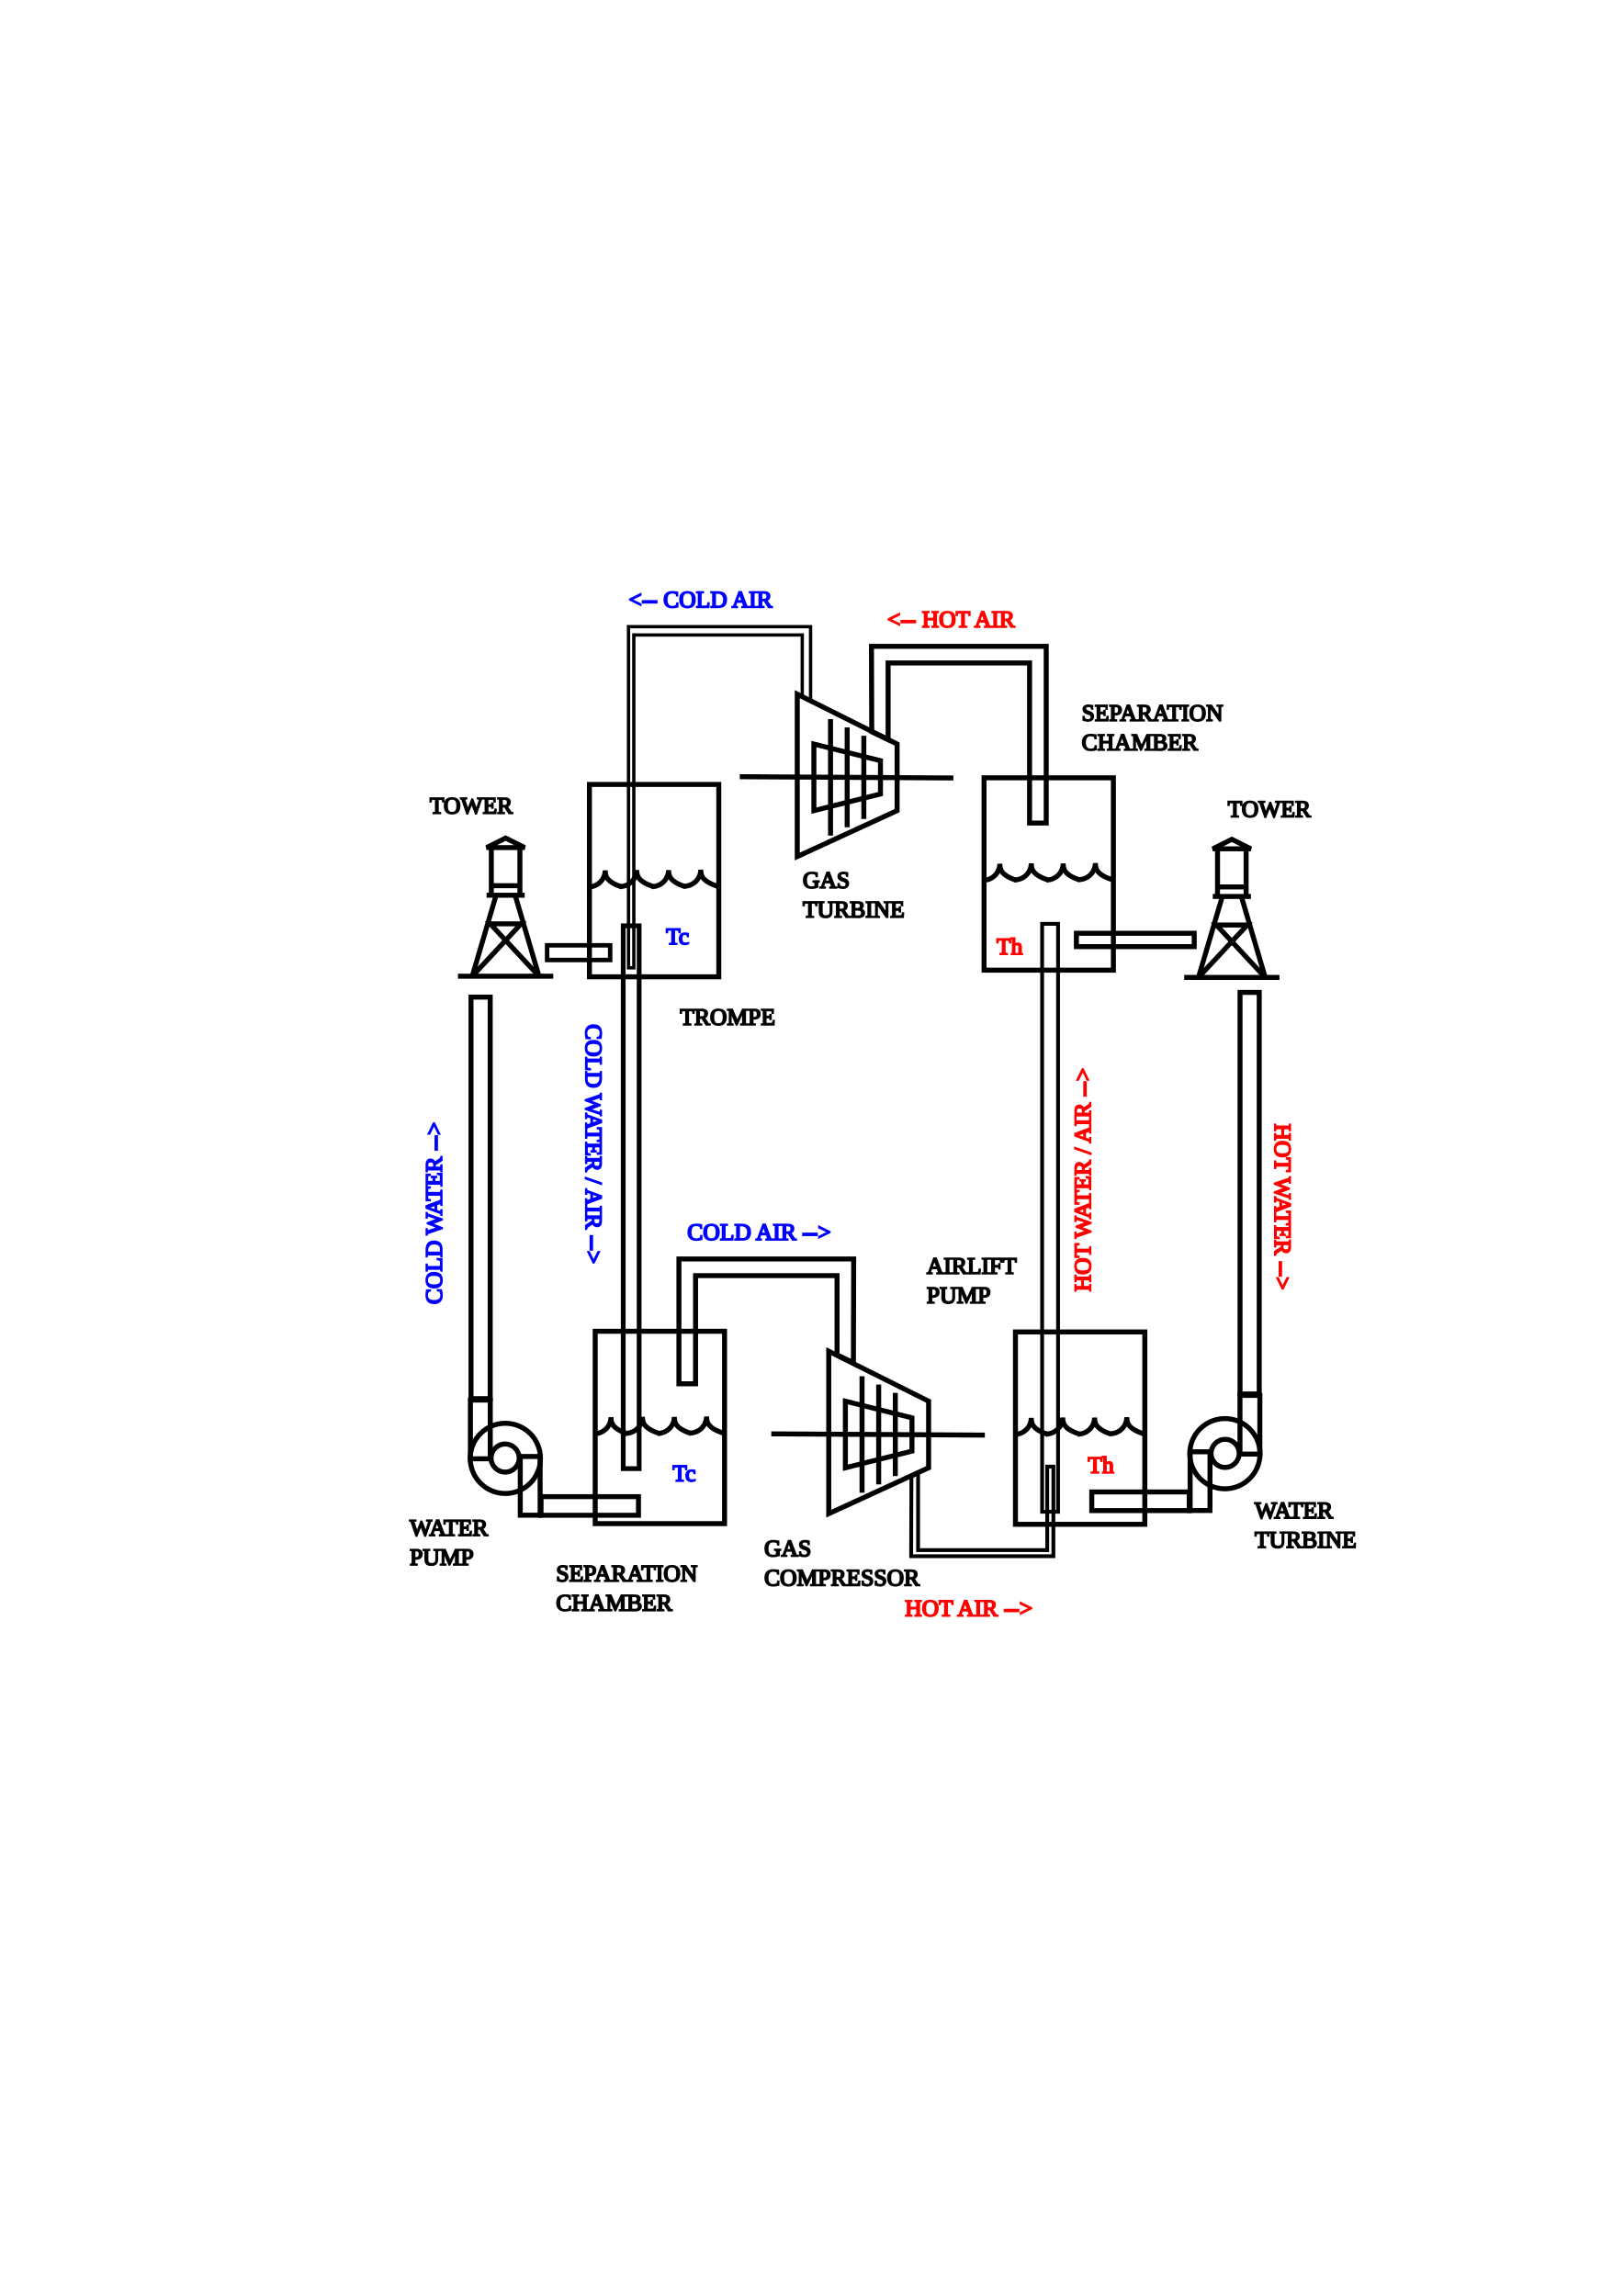
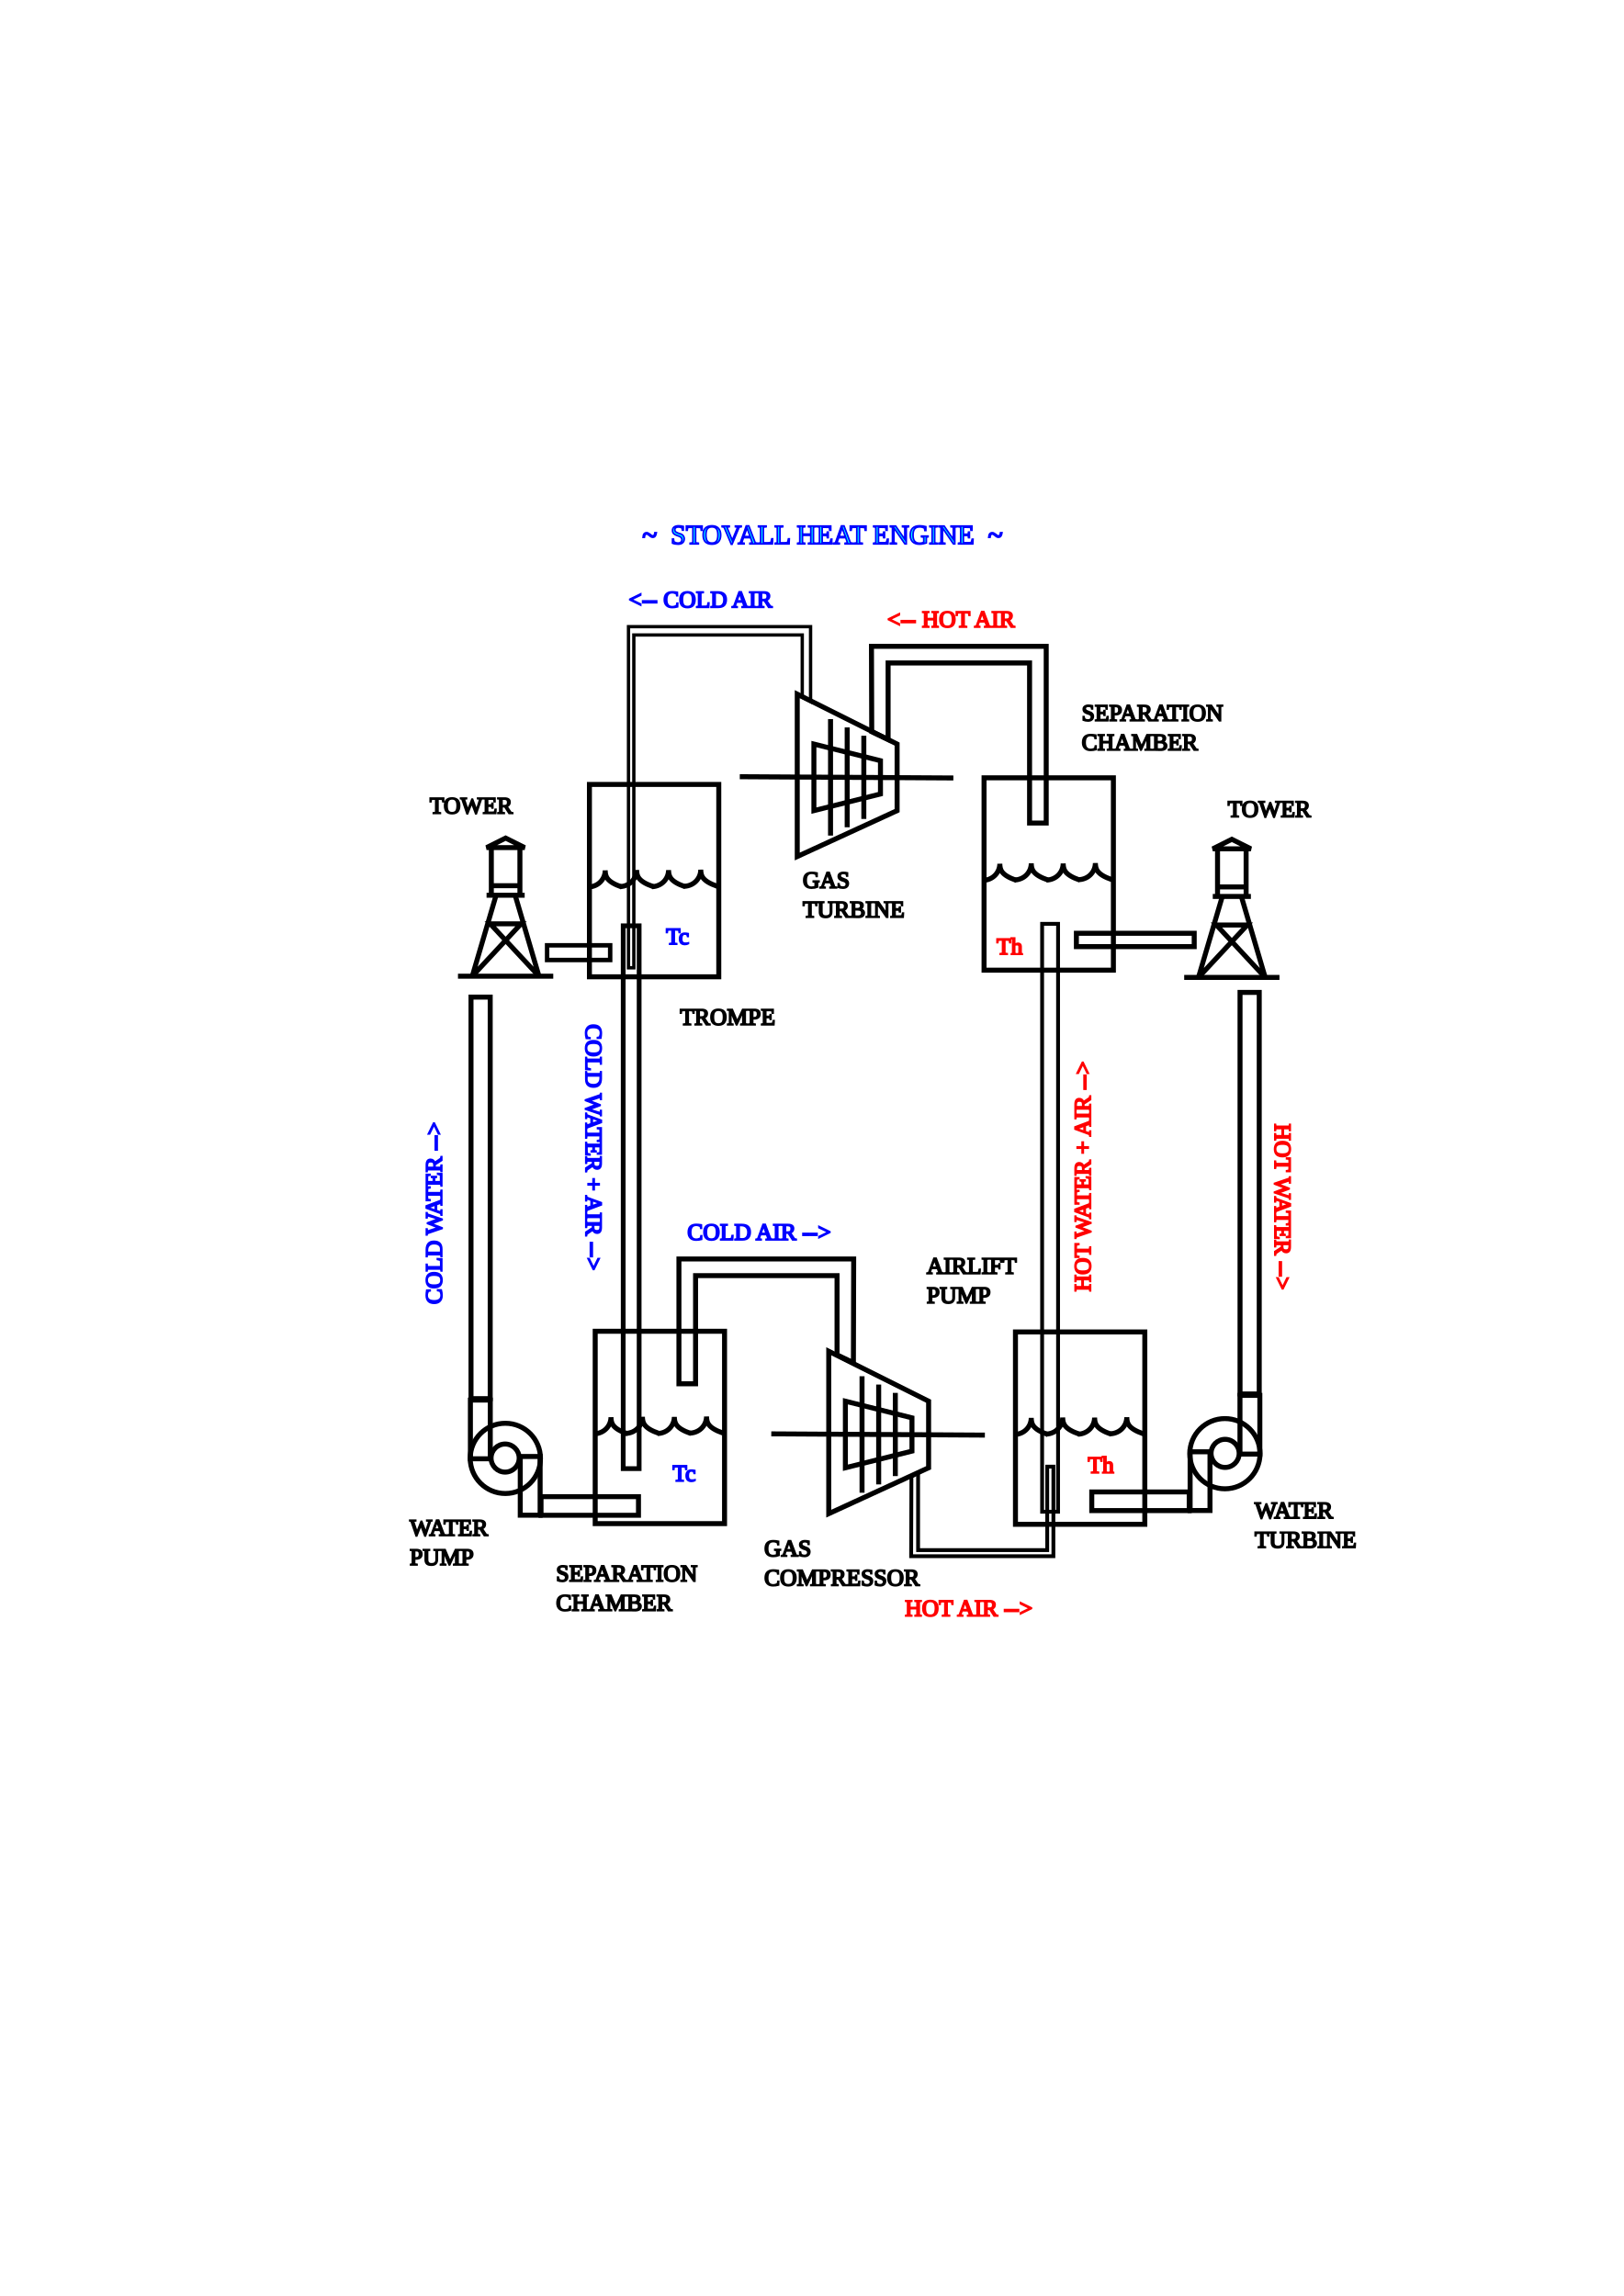
<svg xmlns="http://www.w3.org/2000/svg" width="210mm" height="297mm" viewBox="0 0 210 297" version="1.1" id="svg1">
  <defs id="defs1" />
  <g id="layer1">
-     <g id="g55">
+     <g id="g1">
      <g id="g2" transform="matrix(0.2152443,0,0,0.2152443,48.81009,170.3315)">
        <ellipse style="fill:none;stroke:#000000;stroke-width:3;stroke-dasharray:none;stroke-opacity:1" id="path2" cx="76.75" cy="84.913" rx="8.441" ry="8.441" />
        <ellipse style="fill:none;stroke:#000000;stroke-width:3;stroke-dasharray:none;stroke-opacity:1" id="path2-7" cx="76.88" cy="85.106" rx="21.103" ry="21.103" />
        <rect style="fill:none;stroke:#000000;stroke-width:3;stroke-dasharray:none;stroke-opacity:1" id="rect2" width="11.937" height="35.285" x="55.887" y="50.063" />
        <rect style="fill:none;stroke:#000000;stroke-width:3;stroke-dasharray:none;stroke-opacity:1" id="rect2-1" width="11.937" height="35.285" x="85.843" y="83.961" />
      </g>
      <rect style="fill:none;stroke:#000000;stroke-width:0.646;stroke-dasharray:none;stroke-opacity:1" id="rect2-12-9-7" width="2.483" height="51.942" x="60.917" y="128.981" />
      <rect style="fill:none;stroke:#000000;stroke-width:0.646;stroke-dasharray:none;stroke-opacity:1" id="rect2-12-9-7-4" width="2.409" height="12.604" x="193.599" y="-82.577" transform="rotate(90)" />
      <g id="g19" transform="matrix(0.2152443,0,0,0.2152443,133.0769,217.7471)">
        <g id="g2-3" transform="matrix(-1,0,0,1,194.6263,-223.1091)">
          <ellipse style="fill:none;stroke:#000000;stroke-width:3;stroke-dasharray:none;stroke-opacity:1" id="path2-1" cx="76.75" cy="84.913" rx="8.441" ry="8.441" />
          <ellipse style="fill:none;stroke:#000000;stroke-width:3;stroke-dasharray:none;stroke-opacity:1" id="path2-7-5" cx="76.88" cy="85.106" rx="21.103" ry="21.103" />
          <rect style="fill:none;stroke:#000000;stroke-width:3;stroke-dasharray:none;stroke-opacity:1" id="rect2-4" width="11.937" height="35.285" x="55.887" y="50.063" />
          <rect style="fill:none;stroke:#000000;stroke-width:3;stroke-dasharray:none;stroke-opacity:1" id="rect2-1-1" width="11.937" height="35.285" x="85.843" y="83.961" />
        </g>
        <rect style="fill:none;stroke:#000000;stroke-width:3;stroke-dasharray:none;stroke-opacity:1" id="rect2-12-9-7-7" width="11.537" height="241.318" x="-138.378" y="-415.219" transform="scale(-1,1)" />
        <rect style="fill:none;stroke:#000000;stroke-width:3;stroke-dasharray:none;stroke-opacity:1" id="rect2-12-9-7-4-0" width="11.194" height="58.557" x="-115.011" y="37.748" transform="matrix(0,1,1,0,0,0)" />
      </g>
      <g id="g4" transform="matrix(0.2152443,0,0,0.2152443,156.6872,211.2859)">
        <path style="fill:none;stroke:#000000;stroke-width:3;stroke-dasharray:none;stroke-opacity:1" d="m -229.979,-169.529 v 97.585 l 60,-27.585 v -40 z" id="path1" />
        <path style="fill:none;stroke:#000000;stroke-width:3;stroke-dasharray:none;stroke-opacity:1" d="m -219.979,-139.529 v 40 l 40,-10 v -20 z" id="path1-8" />
        <path style="fill:none;stroke:#000000;stroke-width:3;stroke-dasharray:none;stroke-opacity:1" d="m -136.171,-119.153 -128.339,-0.751" id="path3" />
        <path style="fill:none;stroke:#000000;stroke-width:3;stroke-dasharray:none;stroke-opacity:1" d="m -189.979,-144.529 v 50" id="path4" />
        <path style="fill:none;stroke:#000000;stroke-width:3;stroke-dasharray:none;stroke-opacity:1" d="m -199.979,-149.529 v 60" id="path4-0" />
        <path style="fill:none;stroke:#000000;stroke-width:3;stroke-dasharray:none;stroke-opacity:1" d="m -209.979,-154.529 v 70" id="path4-7" />
      </g>
      <g id="g4-8" transform="matrix(0.2152443,0,0,0.2152443,152.6133,126.2815)">
        <path style="fill:none;stroke:#000000;stroke-width:3;stroke-dasharray:none;stroke-opacity:1" d="m -229.979,-169.529 v 97.585 l 60,-27.585 v -40 z" id="path1-6" />
        <path style="fill:none;stroke:#000000;stroke-width:3;stroke-dasharray:none;stroke-opacity:1" d="m -219.979,-139.529 v 40 l 40,-10 v -20 z" id="path1-8-6" />
        <path style="fill:none;stroke:#000000;stroke-width:3;stroke-dasharray:none;stroke-opacity:1" d="m -136.171,-119.153 -128.339,-0.751" id="path3-0" />
        <path style="fill:none;stroke:#000000;stroke-width:3;stroke-dasharray:none;stroke-opacity:1" d="m -189.979,-144.529 v 50" id="path4-70" />
        <path style="fill:none;stroke:#000000;stroke-width:3;stroke-dasharray:none;stroke-opacity:1" d="m -199.979,-149.529 v 60" id="path4-0-5" />
        <path style="fill:none;stroke:#000000;stroke-width:3;stroke-dasharray:none;stroke-opacity:1" d="m -209.979,-154.529 v 70" id="path4-7-0" />
      </g>
      <g id="g14" transform="matrix(0.2152443,0,0,0.2152443,52.77542,99.95429)">
        <path style="fill:none;stroke:#000000;stroke-width:3;stroke-dasharray:none;stroke-opacity:1" d="M 58.623,39.283 47.174,45.008 H 70.072 Z" id="path6" />
        <path style="fill:none;stroke:#000000;stroke-width:3;stroke-dasharray:none;stroke-opacity:1" d="m 50.036,45.008 v 28.623" id="path7" />
        <path style="fill:none;stroke:#000000;stroke-width:3;stroke-dasharray:none;stroke-opacity:1" d="m 67.21,45.008 v 28.623" id="path8" />
        <path style="fill:none;stroke:#000000;stroke-width:3;stroke-dasharray:none;stroke-opacity:1" d="M 49.574,67.906 H 66.494" id="path9" />
        <path style="fill:none;stroke:#000000;stroke-width:3;stroke-dasharray:none;stroke-opacity:1" d="M 47.174,73.631 H 70.072" id="path10" />
        <path style="fill:none;stroke:#000000;stroke-width:3;stroke-dasharray:none;stroke-opacity:1" d="M 30,122.29 H 87.246" id="path13" />
        <path style="fill:none;stroke:#000000;stroke-width:3;stroke-dasharray:none;stroke-opacity:1" d="M 52.898,73.631 38.587,122.29 67.893,90.805 H 49.367 L 78.659,122.29 64.348,73.631" id="path14" />
      </g>
      <g id="g14-8" transform="matrix(0.2152443,0,0,0.2152443,146.699,100.1118)">
        <path style="fill:none;stroke:#000000;stroke-width:3;stroke-dasharray:none;stroke-opacity:1" d="M 58.623,39.283 47.174,45.008 H 70.072 Z" id="path6-1" />
        <path style="fill:none;stroke:#000000;stroke-width:3;stroke-dasharray:none;stroke-opacity:1" d="m 50.036,45.008 v 28.623" id="path7-1" />
        <path style="fill:none;stroke:#000000;stroke-width:3;stroke-dasharray:none;stroke-opacity:1" d="m 67.21,45.008 v 28.623" id="path8-5" />
        <path style="fill:none;stroke:#000000;stroke-width:3;stroke-dasharray:none;stroke-opacity:1" d="M 49.574,67.906 H 66.494" id="path9-3" />
        <path style="fill:none;stroke:#000000;stroke-width:3;stroke-dasharray:none;stroke-opacity:1" d="M 47.174,73.631 H 70.072" id="path10-2" />
        <path style="fill:none;stroke:#000000;stroke-width:3;stroke-dasharray:none;stroke-opacity:1" d="M 30,122.29 H 87.246" id="path13-8" />
        <path style="fill:none;stroke:#000000;stroke-width:3;stroke-dasharray:none;stroke-opacity:1" d="M 52.898,73.631 38.587,122.29 67.893,90.805 H 49.367 L 78.659,122.29 64.348,73.631" id="path14-3" />
      </g>
      <rect style="fill:none;stroke:#000000;stroke-width:0.615;stroke-dasharray:none;stroke-opacity:1" id="rect2-12-9-07" width="2.062" height="70.218" x="80.601" y="119.757" />
      <rect style="fill:none;stroke:#000000;stroke-width:0.576;stroke-dasharray:none;stroke-opacity:1" id="rect2-12-9-0" width="1.9" height="8.157" x="122.283" y="-78.916" transform="rotate(90)" />
      <rect style="fill:none;stroke:#000000;stroke-width:0.495;stroke-dasharray:none;stroke-opacity:1" id="rect2-12-9-07-5" width="2.062" height="76.048" x="-136.844" y="119.503" transform="scale(-1,1)" />
      <rect style="fill:none;stroke:#000000;stroke-width:0.646;stroke-dasharray:none;stroke-opacity:1" id="rect2-12-9-0-4" width="1.726" height="15.239" x="120.725" y="139.213" transform="matrix(0,1,1,0,0,0)" />
      <g id="g17" transform="matrix(0.2152443,0,0,0.2152443,156.6872,211.2859)">
        <rect style="fill:none;stroke:#000000;stroke-width:3;stroke-dasharray:none;stroke-opacity:1" id="rect15" width="77.72" height="115.6" x="-370.311" y="-181.563" />
        <path style="fill:none;stroke:#000000;stroke-width:3;stroke-dasharray:none;stroke-opacity:1" d="m -370.832,-119.925 c 6.275,-0.286 9.976,-5.132 10,-10 0.106,3.385 0.547,6.765 10,10" id="path17-9" />
        <path style="fill:none;stroke:#000000;stroke-width:3;stroke-dasharray:none;stroke-opacity:1" d="m -351.94,-120.159 c 6.275,-0.286 9.976,-5.132 10,-10 0.106,3.385 0.547,6.765 10,10" id="path17-3" />
        <path style="fill:none;stroke:#000000;stroke-width:3;stroke-dasharray:none;stroke-opacity:1" d="m -332.761,-120.097 c 6.275,-0.286 9.976,-5.132 10,-10 0.106,3.385 0.547,6.765 10,10" id="path17-7" />
        <path style="fill:none;stroke:#000000;stroke-width:3;stroke-dasharray:none;stroke-opacity:1" d="m -313.415,-120.339 c 6.275,-0.286 9.976,-5.132 10,-10 0.106,3.385 0.547,6.765 10,10" id="path17-8" />
      </g>
      <g id="g17-9" transform="matrix(0.2152443,0,0,0.2152443,155.9405,140.552)">
        <rect style="fill:none;stroke:#000000;stroke-width:3;stroke-dasharray:none;stroke-opacity:1" id="rect15-39" width="77.72" height="115.6" x="-370.311" y="-181.563" />
        <path style="fill:none;stroke:#000000;stroke-width:3;stroke-dasharray:none;stroke-opacity:1" d="m -370.832,-119.925 c 6.275,-0.286 9.976,-5.132 10,-10 0.106,3.385 0.547,6.765 10,10" id="path17-9-1" />
        <path style="fill:none;stroke:#000000;stroke-width:3;stroke-dasharray:none;stroke-opacity:1" d="m -351.94,-120.159 c 6.275,-0.286 9.976,-5.132 10,-10 0.106,3.385 0.547,6.765 10,10" id="path17-3-2" />
        <path style="fill:none;stroke:#000000;stroke-width:3;stroke-dasharray:none;stroke-opacity:1" d="m -332.761,-120.097 c 6.275,-0.286 9.976,-5.132 10,-10 0.106,3.385 0.547,6.765 10,10" id="path17-7-0" />
        <path style="fill:none;stroke:#000000;stroke-width:3;stroke-dasharray:none;stroke-opacity:1" d="m -313.415,-120.339 c 6.275,-0.286 9.976,-5.132 10,-10 0.106,3.385 0.547,6.765 10,10" id="path17-8-44" />
      </g>
      <g id="g17-4" transform="matrix(0.2152443,0,0,0.2152443,206.9781,139.6946)">
        <rect style="fill:none;stroke:#000000;stroke-width:3;stroke-dasharray:none;stroke-opacity:1" id="rect15-37" width="77.72" height="115.6" x="-370.311" y="-181.563" />
        <path style="fill:none;stroke:#000000;stroke-width:3;stroke-dasharray:none;stroke-opacity:1" d="m -370.832,-119.925 c 6.275,-0.286 9.976,-5.132 10,-10 0.106,3.385 0.547,6.765 10,10" id="path17-9-9" />
        <path style="fill:none;stroke:#000000;stroke-width:3;stroke-dasharray:none;stroke-opacity:1" d="m -351.94,-120.159 c 6.275,-0.286 9.976,-5.132 10,-10 0.106,3.385 0.547,6.765 10,10" id="path17-3-8" />
        <path style="fill:none;stroke:#000000;stroke-width:3;stroke-dasharray:none;stroke-opacity:1" d="m -332.761,-120.097 c 6.275,-0.286 9.976,-5.132 10,-10 0.106,3.385 0.547,6.765 10,10" id="path17-7-6" />
        <path style="fill:none;stroke:#000000;stroke-width:3;stroke-dasharray:none;stroke-opacity:1" d="m -313.415,-120.339 c 6.275,-0.286 9.976,-5.132 10,-10 0.106,3.385 0.547,6.765 10,10" id="path17-8-0" />
      </g>
      <g id="g17-1" transform="matrix(0.2152443,0,0,0.2152443,211.0412,211.3751)">
        <rect style="fill:none;stroke:#000000;stroke-width:3;stroke-dasharray:none;stroke-opacity:1" id="rect15-3" width="77.72" height="115.6" x="-370.311" y="-181.563" />
        <path style="fill:none;stroke:#000000;stroke-width:3;stroke-dasharray:none;stroke-opacity:1" d="m -370.832,-119.925 c 6.275,-0.286 9.976,-5.132 10,-10 0.106,3.385 0.547,6.765 10,10" id="path17-9-8" />
        <path style="fill:none;stroke:#000000;stroke-width:3;stroke-dasharray:none;stroke-opacity:1" d="m -351.94,-120.159 c 6.275,-0.286 9.976,-5.132 10,-10 0.106,3.385 0.547,6.765 10,10" id="path17-3-0" />
        <path style="fill:none;stroke:#000000;stroke-width:3;stroke-dasharray:none;stroke-opacity:1" d="m -332.761,-120.097 c 6.275,-0.286 9.976,-5.132 10,-10 0.106,3.385 0.547,6.765 10,10" id="path17-7-5" />
        <path style="fill:none;stroke:#000000;stroke-width:3;stroke-dasharray:none;stroke-opacity:1" d="m -313.415,-120.339 c 6.275,-0.286 9.976,-5.132 10,-10 0.106,3.385 0.547,6.765 10,10" id="path17-8-4" />
      </g>
      <path style="fill:none;stroke:#000000;stroke-width:0.646;stroke-dasharray:none;stroke-opacity:1" d="m 87.809,178.999 v -16.143 h 22.601 l -0.035,13.42 -2.117,-1.019 V 165.008 H 89.961 v 13.991 z" id="path17" />
      <path style="fill:none;stroke:#000000;stroke-width:0.43;stroke-dasharray:none;stroke-opacity:1" d="M 81.287,125.188 V 81.063 h 23.548 v 9.688 l -1.076,-0.546 v -8.066 H 81.976 v 43.049 z" id="path17-1" />
      <path style="fill:none;stroke:#000000;stroke-width:0.495;stroke-dasharray:none;stroke-opacity:1" d="m 136.239,189.714 v 11.587 h -18.397 l 0.035,-10.294 0.864,-0.512 v 10.021 h 16.701 V 189.714 Z" id="path17-33" />
      <path style="fill:none;stroke:#000000;stroke-width:0.646;stroke-dasharray:none;stroke-opacity:1" d="M 135.311,106.466 V 83.607 h -22.601 l 0.035,11.052 2.117,1.004 v -9.904 h 18.296 v 20.707 z" id="path17-10" />
      <text xml:space="preserve" style="font-size:3.037px;fill:#000000;fill-opacity:1;stroke:#000000;stroke-width:0.215;stroke-dasharray:none;stroke-opacity:1" x="55.577" y="105.222" id="text19">
        <tspan id="tspan19" style="font-size:3.037px;fill:#000000;fill-opacity:1;stroke-width:0.215;stroke-dasharray:none" x="55.577" y="105.222">TOWER</tspan>
      </text>
      <text xml:space="preserve" style="font-size:3.037px;fill:#000000;fill-opacity:1;stroke:#000000;stroke-width:0.215;stroke-dasharray:none;stroke-opacity:1" x="158.788" y="105.664" id="text19-5">
        <tspan id="tspan19-9" style="font-size:3.037px;fill:#000000;fill-opacity:1;stroke-width:0.215;stroke-dasharray:none" x="158.788" y="105.664">TOWER</tspan>
      </text>
      <text xml:space="preserve" style="font-size:3.037px;fill:#000000;fill-opacity:1;stroke:#000000;stroke-width:0.215;stroke-dasharray:none;stroke-opacity:1" x="103.83" y="114.85" id="text20">
        <tspan id="tspan20" style="stroke-width:0.215" x="103.83" y="114.85">GAS</tspan>
        <tspan style="stroke-width:0.215" x="103.83" y="118.646" id="tspan21">TURBINE</tspan>
      </text>
      <text xml:space="preserve" style="font-size:3.037px;fill:#000000;fill-opacity:1;stroke:#000000;stroke-width:0.215;stroke-dasharray:none;stroke-opacity:1" x="98.847" y="201.298" id="text22">
        <tspan id="tspan22" style="stroke-width:0.215" x="98.847" y="201.298">GAS</tspan>
        <tspan style="stroke-width:0.215" x="98.847" y="205.094" id="tspan31">COMPRESSOR</tspan>
      </text>
      <text xml:space="preserve" style="font-size:3.037px;fill:#000000;fill-opacity:1;stroke:#000000;stroke-width:0.215;stroke-dasharray:none;stroke-opacity:1" x="52.995" y="198.634" id="text23">
        <tspan style="stroke-width:0.215" x="52.995" y="198.634" id="tspan24">WATER</tspan>
        <tspan style="stroke-width:0.215" x="52.995" y="202.431" id="tspan33">PUMP</tspan>
      </text>
      <text xml:space="preserve" style="font-size:3.037px;fill:#000000;fill-opacity:1;stroke:#000000;stroke-width:0.215;stroke-dasharray:none;stroke-opacity:1" x="87.945" y="132.563" id="text25">
        <tspan style="stroke-width:0.215" x="87.945" y="132.563" id="tspan29">TROMPE</tspan>
      </text>
      <text xml:space="preserve" style="font-size:3.037px;fill:#000000;fill-opacity:1;stroke:#000000;stroke-width:0.215;stroke-dasharray:none;stroke-opacity:1" x="162.279" y="196.385" id="text34">
        <tspan id="tspan34" style="stroke-width:0.215" x="162.279" y="196.385">WATER</tspan>
        <tspan style="stroke-width:0.215" x="162.279" y="200.181" id="tspan36">TURBINE</tspan>
      </text>
      <text xml:space="preserve" style="font-size:3.037px;fill:#000000;fill-opacity:1;stroke:#000000;stroke-width:0.215;stroke-dasharray:none;stroke-opacity:1" x="119.856" y="164.755" id="text37">
        <tspan id="tspan37" style="stroke-width:0.215" x="119.856" y="164.755">AIRLIFT</tspan>
        <tspan style="stroke-width:0.215" x="119.856" y="168.551" id="tspan39">PUMP</tspan>
      </text>
      <text xml:space="preserve" style="font-size:3.037px;fill:#000000;fill-opacity:1;stroke:#000000;stroke-width:0.215;stroke-dasharray:none;stroke-opacity:1" x="71.919" y="204.538" id="text41">
        <tspan id="tspan41" style="stroke-width:0.215" x="71.919" y="204.538">SEPARATION</tspan>
        <tspan style="stroke-width:0.215" x="71.919" y="208.335" id="tspan43">CHAMBER</tspan>
      </text>
      <text xml:space="preserve" style="font-size:3.037px;fill:#000000;fill-opacity:1;stroke:#000000;stroke-width:0.215;stroke-dasharray:none;stroke-opacity:1" x="139.902" y="93.23" id="text41-6">
        <tspan id="tspan41-7" style="stroke-width:0.215" x="139.902" y="93.23">SEPARATION</tspan>
        <tspan style="stroke-width:0.215" x="139.902" y="97.027" id="tspan43-0">CHAMBER</tspan>
      </text>
      <text xml:space="preserve" style="font-size:3.037px;fill:#0000ff;fill-opacity:1;stroke:#0000ff;stroke-width:0.215;stroke-dasharray:none;stroke-opacity:1" x="86.139" y="122.14" id="text44-3">
        <tspan id="tspan44-6" style="stroke-width:0.215" x="86.139" y="122.14">Tc</tspan>
      </text>
      <text xml:space="preserve" style="font-size:3.037px;fill:#0000ff;fill-opacity:1;stroke:#0000ff;stroke-width:0.215;stroke-dasharray:none;stroke-opacity:1" x="86.994" y="191.587" id="text44-5">
        <tspan id="tspan44-4" style="stroke-width:0.215" x="86.994" y="191.587">Tc</tspan>
      </text>
      <text xml:space="preserve" style="font-size:3.037px;fill:#ff0000;fill-opacity:1;stroke:#ff0000;stroke-width:0.215;stroke-dasharray:none;stroke-opacity:1" x="128.889" y="123.446" id="text45">
        <tspan style="stroke-width:0.215" x="128.889" y="123.446" id="tspan46">Th</tspan>
      </text>
      <text xml:space="preserve" style="font-size:3.037px;fill:#ff0000;fill-opacity:1;stroke:#ff0000;stroke-width:0.215;stroke-dasharray:none;stroke-opacity:1" x="140.697" y="190.523" id="text45-0">
        <tspan style="stroke-width:0.215" x="140.697" y="190.523" id="tspan46-8">Th</tspan>
      </text>
      <text xml:space="preserve" style="font-size:3.037px;fill:#0000ff;fill-opacity:1;stroke:#0000ff;stroke-width:0.215;stroke-dasharray:none;stroke-opacity:1" x="132.476" y="-75.772" id="text47" transform="rotate(90)">
-         <tspan style="stroke-width:0.215" x="132.476" y="-75.772" id="tspan48">COLD WATER / AIR --&gt;</tspan>
+         <tspan style="stroke-width:0.215" x="132.476" y="-75.772" id="tspan48">COLD WATER + AIR --&gt;</tspan>
      </text>
      <text xml:space="preserve" style="font-size:3.037px;fill:#0000ff;fill-opacity:1;stroke:#0000ff;stroke-width:0.215;stroke-dasharray:none;stroke-opacity:1" x="-168.71" y="57.133" id="text47-1" transform="rotate(-90)">
        <tspan style="stroke-width:0.215" x="-168.71" y="57.133" id="tspan48-6">COLD WATER --&gt;</tspan>
      </text>
      <text xml:space="preserve" style="font-size:3.037px;fill:#ff0000;fill-opacity:1;stroke:#ff0000;stroke-width:0.215;stroke-dasharray:none;stroke-opacity:1" x="145.355" y="-164.882" id="text49" transform="rotate(90)">
        <tspan id="tspan49" style="stroke-width:0.215" x="145.355" y="-164.882">HOT WATER --&gt;</tspan>
      </text>
      <text xml:space="preserve" style="font-size:3.037px;fill:#ff0000;fill-opacity:1;stroke:#ff0000;stroke-width:0.215;stroke-dasharray:none;stroke-opacity:1" x="-167.073" y="141.04" id="text50" transform="rotate(-90)">
-         <tspan style="stroke-width:0.215" x="-167.073" y="141.04" id="tspan51">HOT WATER / AIR --&gt;</tspan>
+         <tspan style="stroke-width:0.215" x="-167.073" y="141.04" id="tspan51">HOT WATER + AIR --&gt;</tspan>
      </text>
      <text xml:space="preserve" style="font-size:3.037px;fill:#0000ff;fill-opacity:1;stroke:#0000ff;stroke-width:0.215;stroke-dasharray:none;stroke-opacity:1" x="88.893" y="160.381" id="text52">
        <tspan id="tspan52" style="stroke-width:0.215" x="88.893" y="160.381">COLD AIR --&gt;</tspan>
      </text>
      <text xml:space="preserve" style="font-size:3.037px;fill:#0000ff;fill-opacity:1;stroke:#0000ff;stroke-width:0.215;stroke-dasharray:none;stroke-opacity:1" x="81.297" y="78.558" id="text52-7">
        <tspan id="tspan52-9" style="stroke-width:0.215" x="81.297" y="78.558">&lt;-- COLD AIR</tspan>
      </text>
      <text xml:space="preserve" style="font-size:3.037px;fill:#ff0000;fill-opacity:1;stroke:#ff0000;stroke-width:0.215;stroke-dasharray:none;stroke-opacity:1" x="117.044" y="209.037" id="text53">
        <tspan id="tspan53" style="stroke-width:0.215" x="117.044" y="209.037">HOT AIR --&gt;</tspan>
      </text>
      <text xml:space="preserve" style="font-size:3.037px;fill:#ff0000;fill-opacity:1;stroke:#ff0000;stroke-width:0.215;stroke-dasharray:none;stroke-opacity:1" x="114.748" y="81.116" id="text53-5">
        <tspan style="stroke-width:0.215" x="114.748" y="81.116" id="tspan54">&lt;-- HOT AIR</tspan>
      </text>
+       <text xml:space="preserve" style="font-size:3.528px;fill:#008000;fill-opacity:1;stroke:#0000ff;stroke-width:0.215;stroke-dasharray:none;stroke-opacity:1" x="83.075" y="70.36" id="text52-7-2">
+         <tspan id="tspan52-9-0" style="font-size:3.528px;fill:#00ffff;stroke-width:0.215" x="83.075" y="70.36">~  STOVALL HEAT ENGINE  ~</tspan>
+       </text>
    </g>
  </g>
</svg>
